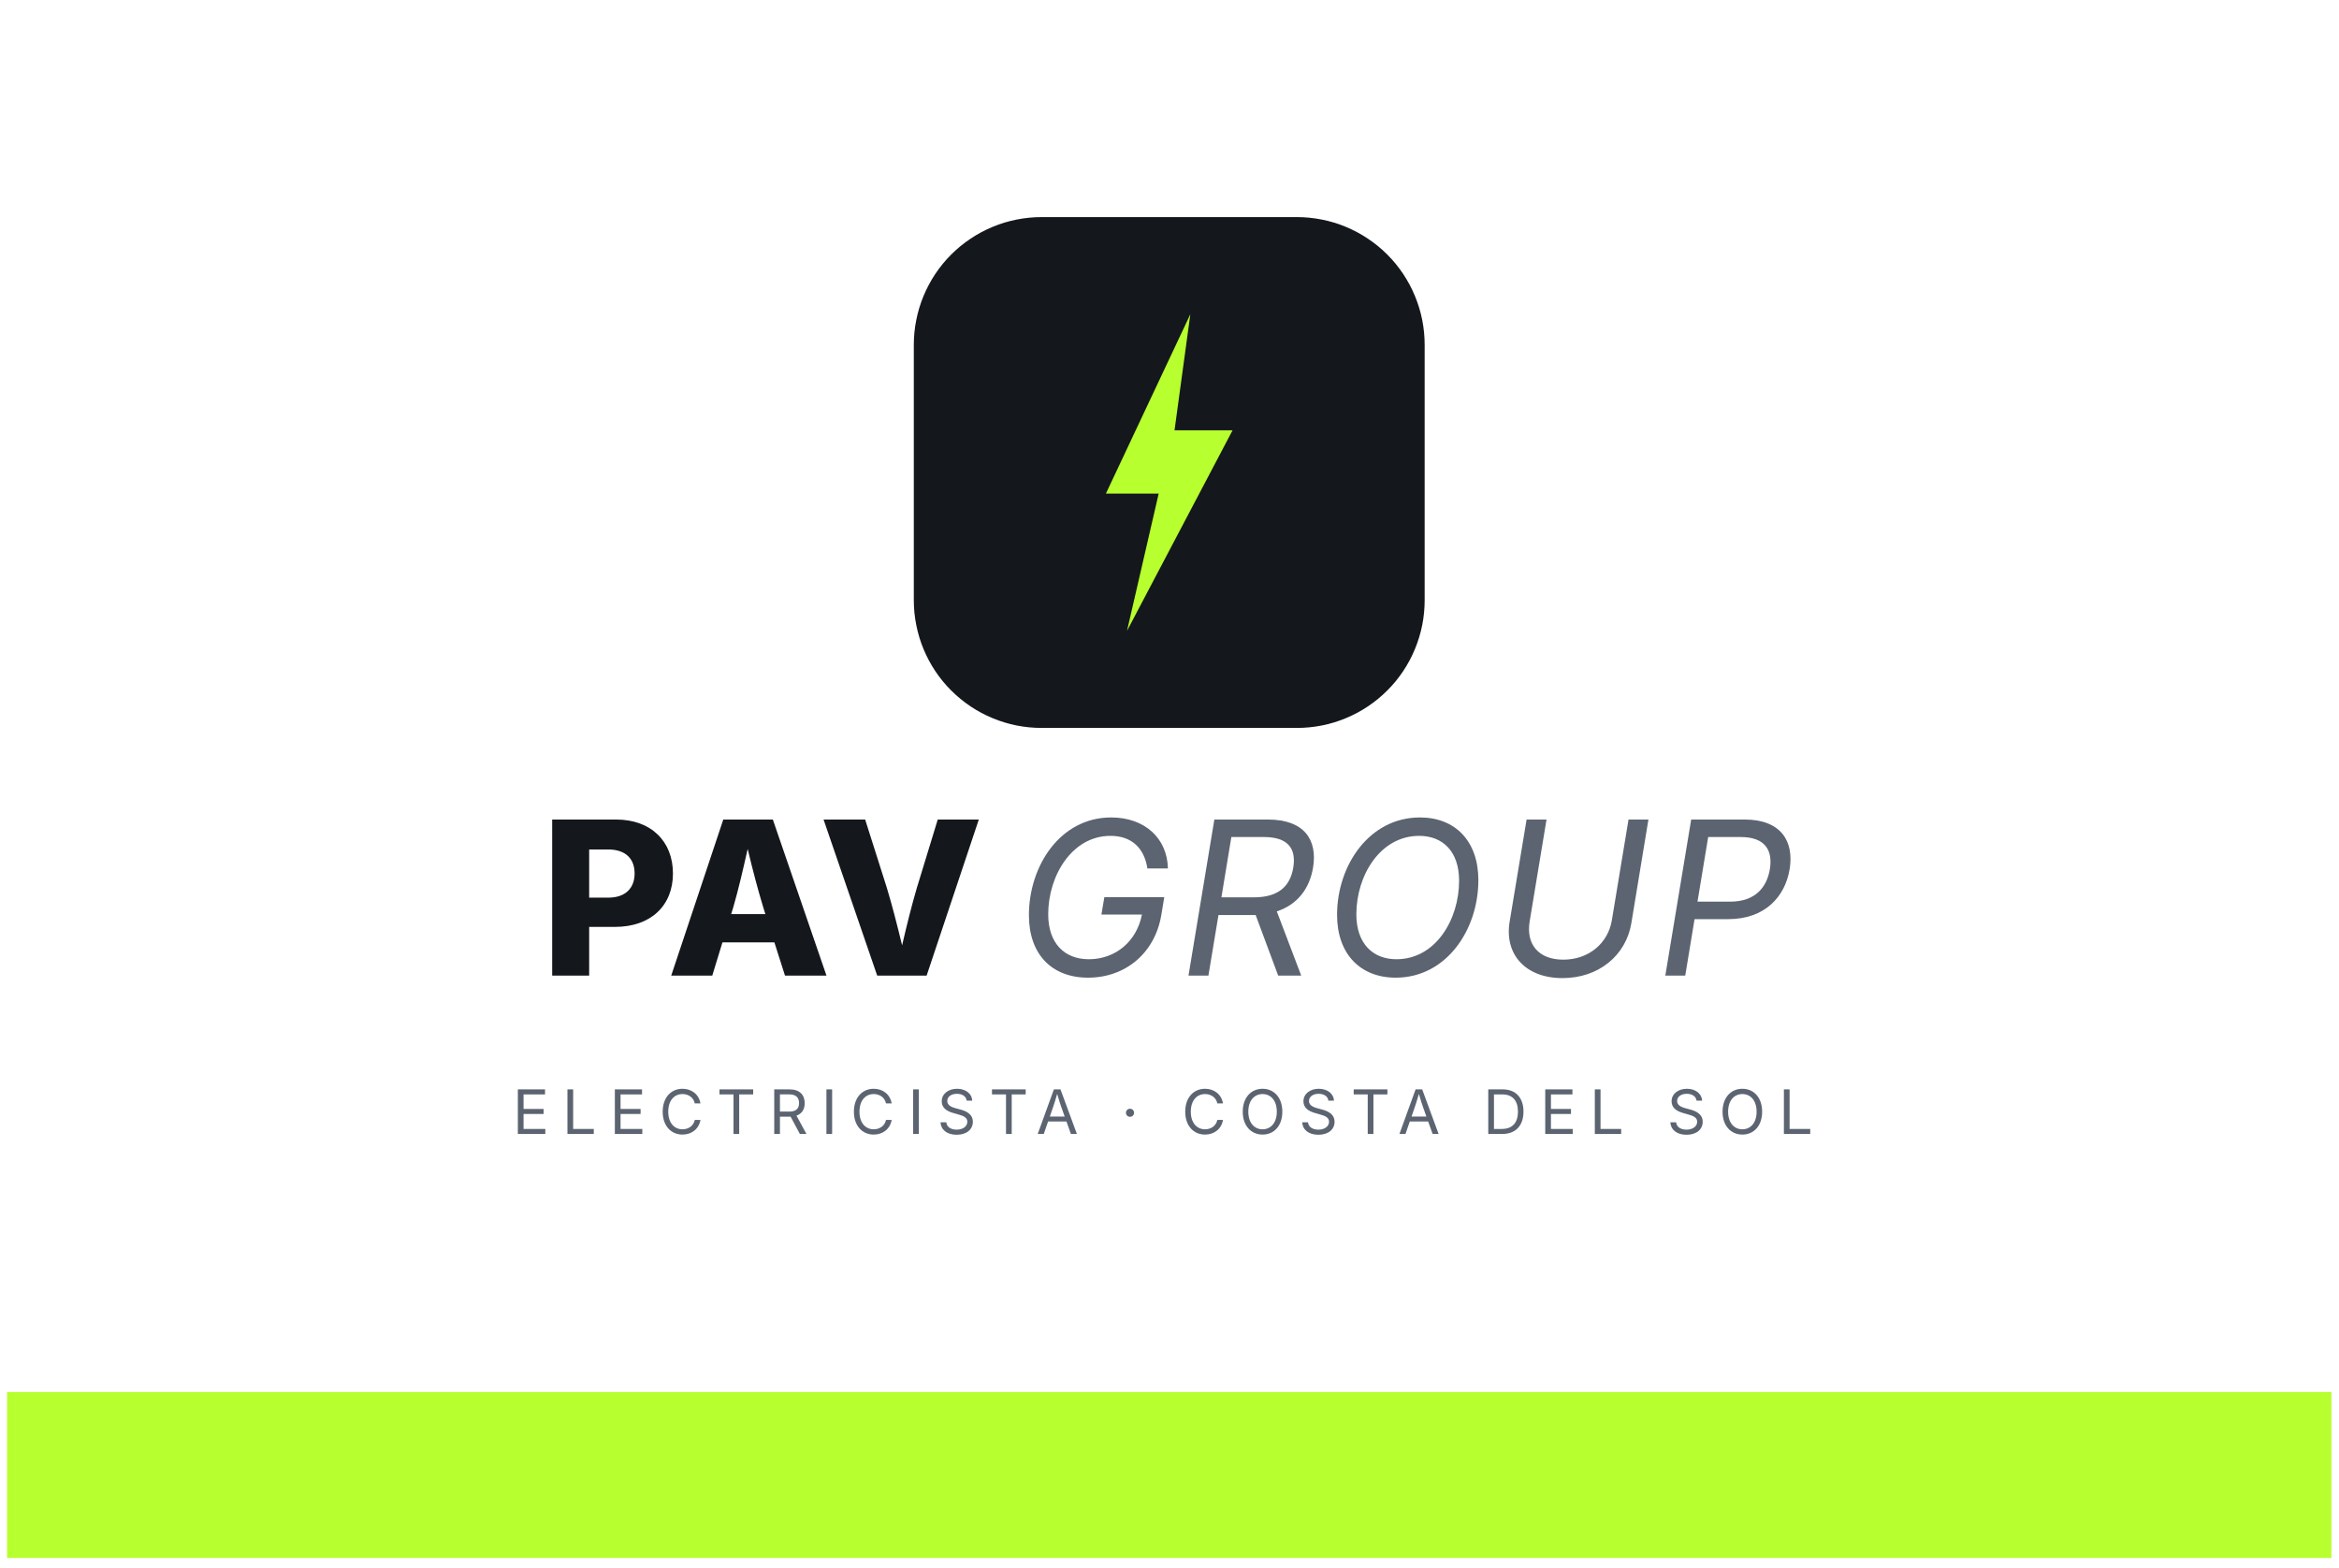
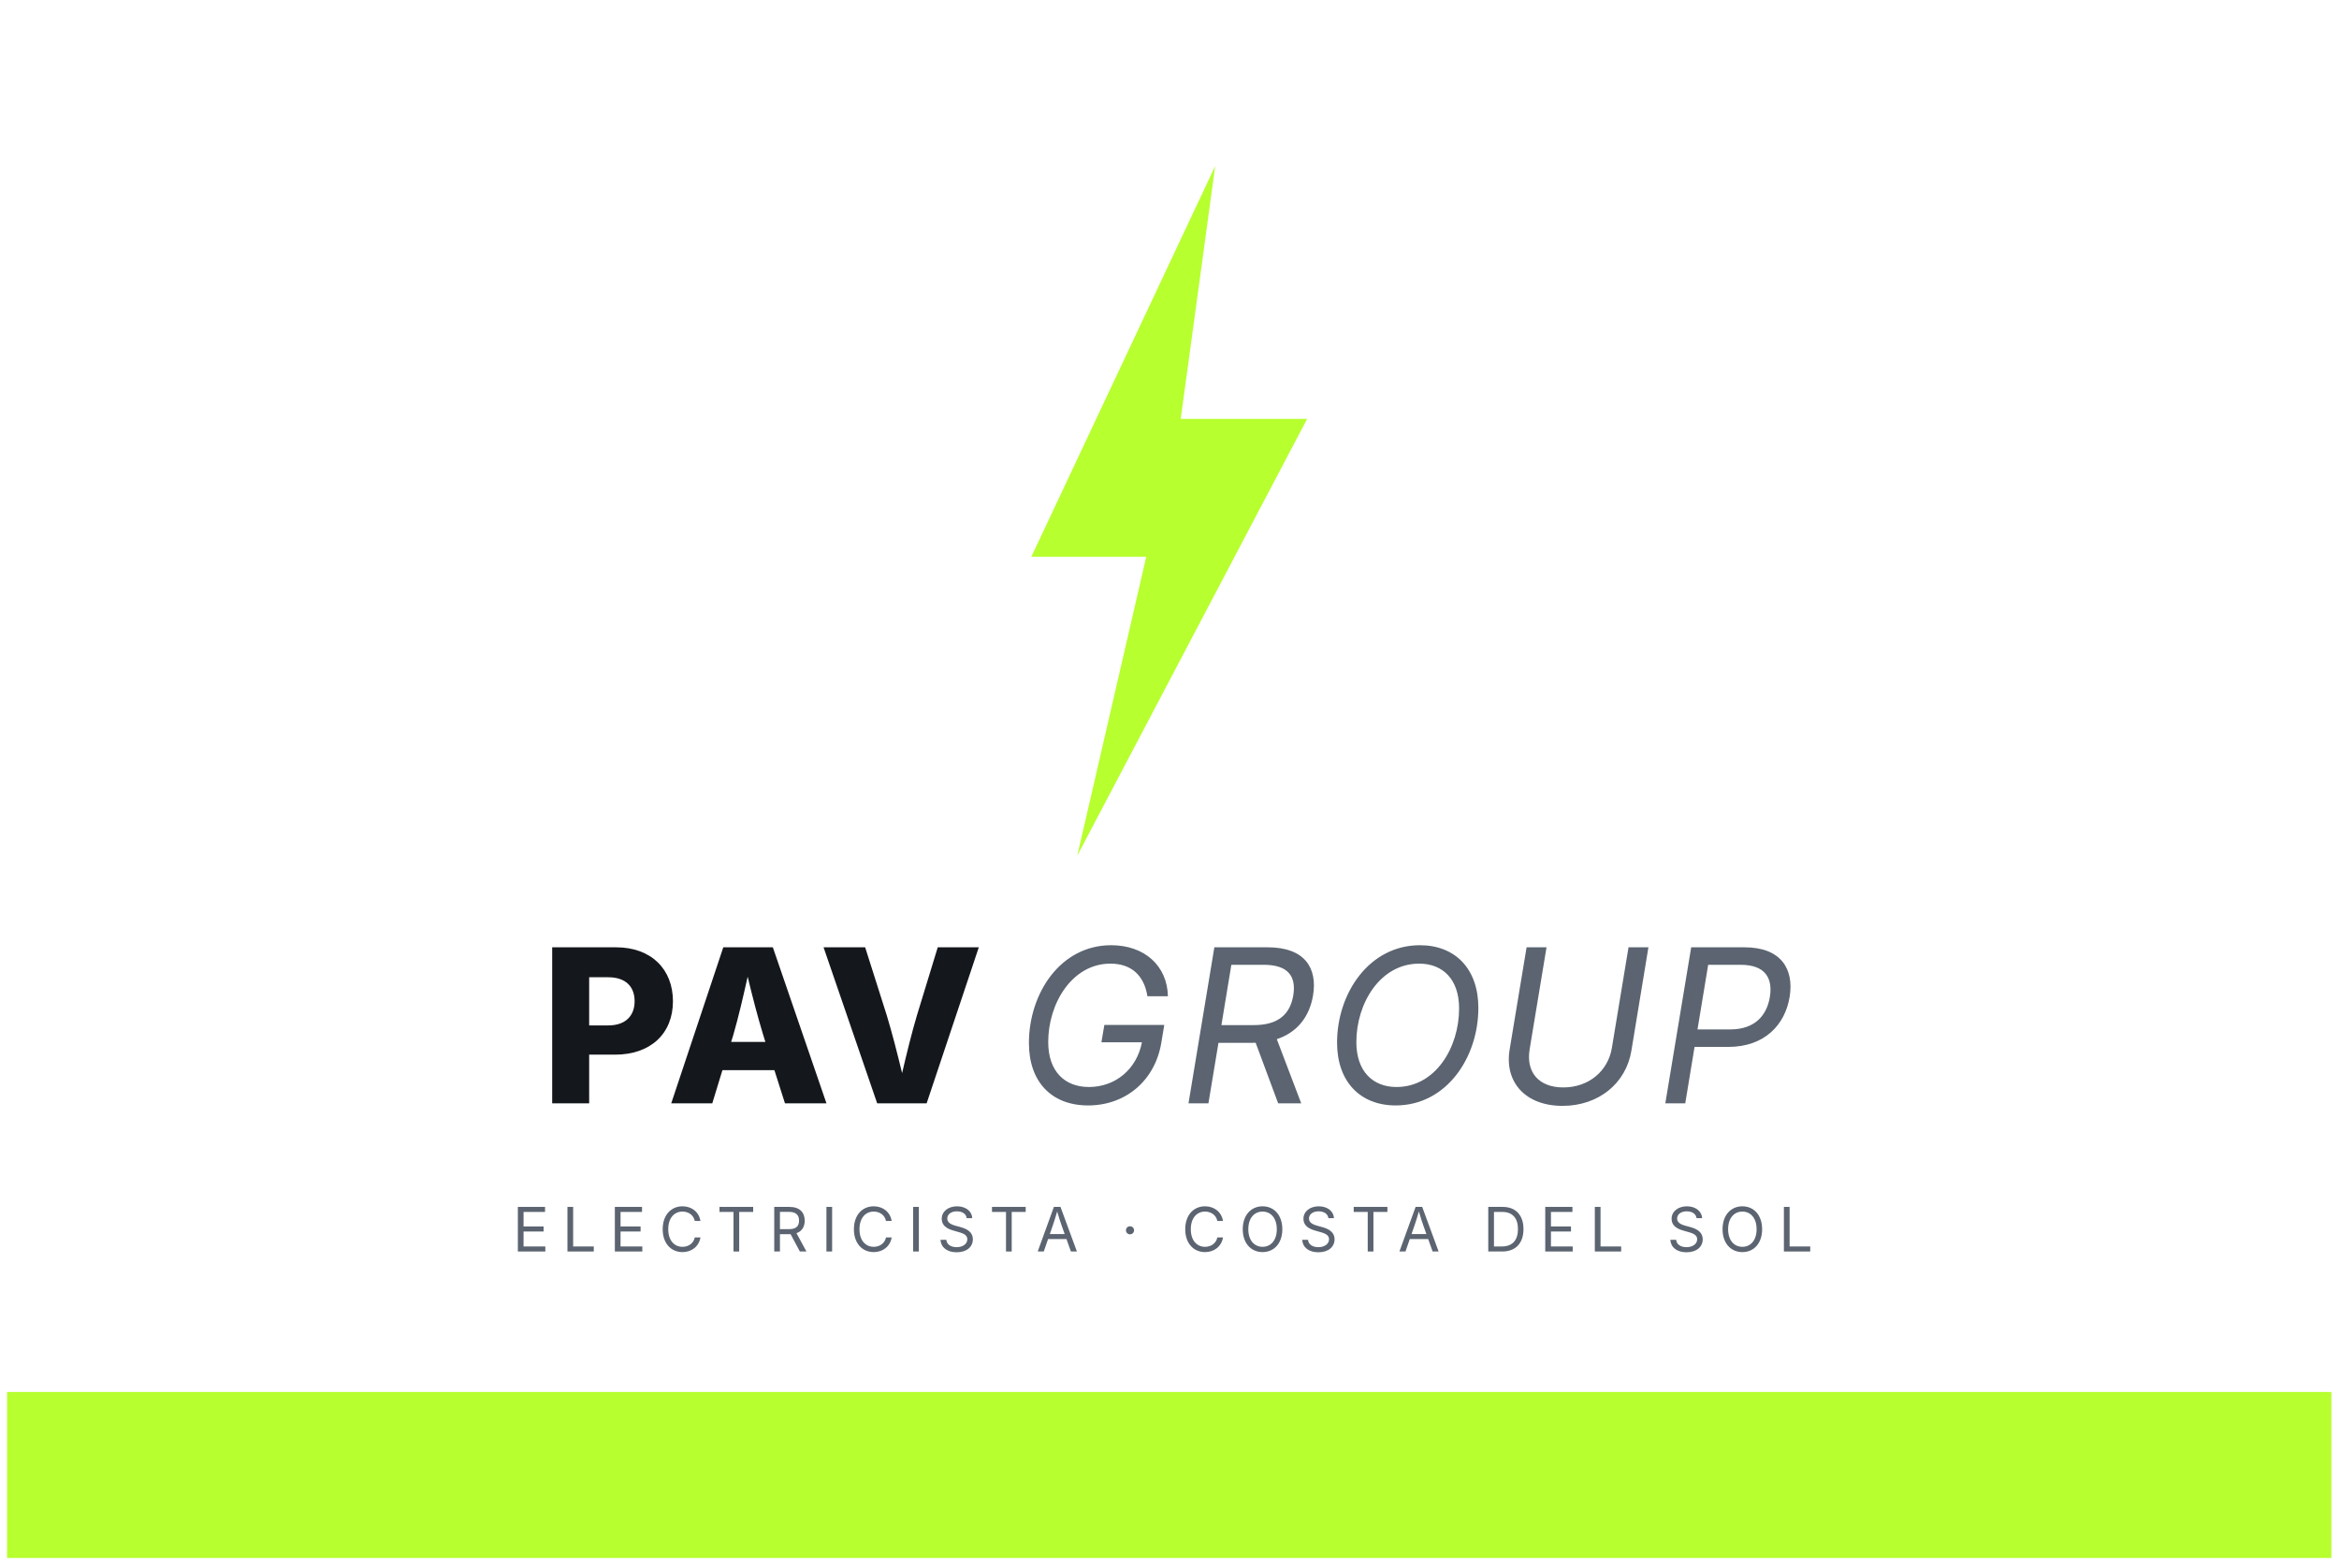
<svg xmlns="http://www.w3.org/2000/svg" xmlns:xlink="http://www.w3.org/1999/xlink" width="91mm" height="61mm" viewBox="0 0 258 173.04">
  <defs>
    <g>
      <g id="glyph-0-0">
        <path d="M 1.34 0 L 5.422 0 L 5.422 -5.375 L 8.277 -5.375 C 12.23 -5.375 14.668 -7.723 14.668 -11.27 C 14.668 -14.797 12.277 -17.223 8.391 -17.223 L 1.34 -17.223 Z M 5.422 -8.602 L 5.422 -13.918 L 7.523 -13.918 C 9.445 -13.918 10.438 -12.891 10.438 -11.27 C 10.438 -9.676 9.445 -8.602 7.535 -8.602 Z M 5.422 -8.602 " />
      </g>
      <g id="glyph-0-1">
        <path d="M 6.461 0 L 11.918 0 L 17.676 -17.223 L 13.145 -17.223 L 10.844 -9.699 C 10.266 -7.734 9.746 -5.641 9.211 -3.34 C 8.656 -5.629 8.113 -7.746 7.523 -9.699 L 5.133 -17.223 L 0.543 -17.223 Z M 6.461 0 " />
      </g>
      <g id="glyph-1-0">
        <path d="M 0.543 0 L 5.074 0 L 6.195 -3.664 L 11.93 -3.664 L 13.098 0 L 17.676 0 L 11.758 -17.223 L 6.289 -17.223 Z M 7.156 -6.785 L 7.387 -7.523 C 7.953 -9.48 8.461 -11.652 8.98 -13.977 C 9.535 -11.664 10.102 -9.492 10.703 -7.523 L 10.934 -6.785 Z M 7.156 -6.785 " />
      </g>
      <g id="glyph-2-0">
        <path d="M 8.137 0.23 C 12.219 0.23 15.512 -2.449 16.219 -6.703 L 16.543 -8.656 L 9.93 -8.656 L 9.605 -6.738 L 14.078 -6.738 C 13.5 -3.758 11.145 -1.805 8.219 -1.805 C 5.559 -1.805 3.734 -3.527 3.734 -6.773 C 3.734 -11.016 6.359 -15.422 10.602 -15.422 C 12.98 -15.422 14.344 -14.031 14.68 -11.824 L 16.945 -11.824 C 16.875 -15.156 14.391 -17.453 10.68 -17.453 C 5.062 -17.453 1.605 -12.113 1.605 -6.66 C 1.605 -2.383 4.094 0.23 8.137 0.23 Z M 8.137 0.23 " />
      </g>
      <g id="glyph-3-0">
        <path d="M 1.004 0 L 3.203 0 L 4.312 -6.68 L 8.023 -6.68 C 8.16 -6.68 8.289 -6.68 8.414 -6.691 L 10.902 0 L 13.445 0 L 10.75 -7.086 C 13.062 -7.848 14.367 -9.629 14.75 -11.906 C 15.258 -14.957 13.812 -17.223 9.758 -17.223 L 3.859 -17.223 Z M 4.637 -8.637 L 5.734 -15.293 L 9.316 -15.293 C 11.965 -15.293 12.922 -14.043 12.566 -11.906 C 12.23 -9.906 10.98 -8.637 8.23 -8.637 Z M 4.637 -8.637 " />
      </g>
      <g id="glyph-3-1">
        <path d="M 8.078 0.23 C 13.664 0.23 17.199 -5.051 17.199 -10.531 C 17.199 -14.844 14.645 -17.453 10.75 -17.453 C 5.156 -17.453 1.605 -12.16 1.605 -6.703 C 1.605 -2.383 4.172 0.23 8.078 0.23 Z M 8.16 -1.805 C 5.559 -1.805 3.734 -3.527 3.734 -6.762 C 3.734 -11.039 6.359 -15.422 10.668 -15.422 C 13.258 -15.422 15.074 -13.711 15.074 -10.473 C 15.074 -6.184 12.484 -1.805 8.16 -1.805 Z M 8.16 -1.805 " />
      </g>
      <g id="glyph-3-2">
        <path d="M 7.824 0.277 C 11.812 0.277 14.832 -2.219 15.422 -5.793 L 17.305 -17.223 L 15.109 -17.223 L 13.27 -6.113 C 12.855 -3.594 10.75 -1.758 7.906 -1.758 C 5.191 -1.758 3.781 -3.445 4.195 -5.965 L 6.059 -17.223 L 3.859 -17.223 L 1.988 -5.941 C 1.398 -2.395 3.676 0.277 7.824 0.277 Z M 7.824 0.277 " />
      </g>
      <g id="glyph-3-3">
        <path d="M 1.004 0 L 3.203 0 L 4.23 -6.23 L 7.953 -6.23 C 11.977 -6.23 14.23 -8.691 14.727 -11.766 C 15.223 -14.844 13.754 -17.223 9.758 -17.223 L 3.859 -17.223 Z M 4.555 -8.16 L 5.734 -15.293 L 9.316 -15.293 C 12.09 -15.293 12.867 -13.754 12.543 -11.758 C 12.219 -9.758 10.945 -8.16 8.16 -8.16 Z M 4.555 -8.16 " />
      </g>
      <g id="glyph-4-0">
        <path d="M 0.594 0 L 3.625 0 L 3.625 -0.555 L 1.223 -0.555 L 1.223 -2.207 L 3.434 -2.207 L 3.434 -2.762 L 1.223 -2.762 L 1.223 -4.367 L 3.594 -4.367 L 3.594 -4.922 L 0.594 -4.922 Z M 0.594 0 " />
      </g>
      <g id="glyph-4-1">
        <path d="M 2.586 0.066 C 3.594 0.066 4.398 -0.547 4.57 -1.551 L 3.945 -1.551 C 3.805 -0.879 3.23 -0.516 2.586 -0.516 C 1.703 -0.516 1.016 -1.199 1.016 -2.457 C 1.016 -3.719 1.699 -4.406 2.586 -4.406 C 3.227 -4.406 3.805 -4.047 3.945 -3.371 L 4.57 -3.371 C 4.398 -4.387 3.582 -4.988 2.586 -4.988 C 1.324 -4.988 0.402 -4.02 0.402 -2.457 C 0.402 -0.898 1.324 0.066 2.586 0.066 Z M 2.586 0.066 " />
      </g>
      <g id="glyph-4-2">
        <path d="M 1.223 -4.922 L 0.594 -4.922 L 0.594 0 L 1.223 0 Z M 1.223 -4.922 " />
      </g>
      <g id="glyph-4-3">
        <path d="M 0.172 0 L 0.84 0 L 1.316 -1.375 L 3.344 -1.375 L 3.836 0 L 4.496 0 L 2.684 -4.922 L 1.957 -4.922 Z M 1.508 -1.922 L 1.852 -2.922 C 1.957 -3.223 2.109 -3.691 2.32 -4.418 C 2.527 -3.707 2.672 -3.25 2.793 -2.922 L 3.148 -1.922 Z M 1.508 -1.922 " />
      </g>
      <g id="glyph-4-4">
        <path d="M 2.129 0 C 3.629 0 4.48 -0.93 4.48 -2.473 C 4.48 -3.996 3.629 -4.922 2.191 -4.922 L 0.594 -4.922 L 0.594 0 Z M 1.223 -0.555 L 1.223 -4.367 L 2.148 -4.367 C 3.289 -4.367 3.871 -3.652 3.871 -2.473 C 3.871 -1.273 3.289 -0.555 2.09 -0.555 Z M 1.223 -0.555 " />
      </g>
      <g id="glyph-5-0">
        <path d="M 0.594 0 L 3.5 0 L 3.5 -0.555 L 1.223 -0.555 L 1.223 -4.922 L 0.594 -4.922 Z M 0.594 0 " />
      </g>
      <g id="glyph-5-1">
        <path d="M 0.324 -4.367 L 1.871 -4.367 L 1.871 0 L 2.5 0 L 2.5 -4.367 L 4.043 -4.367 L 4.043 -4.922 L 0.324 -4.922 Z M 0.324 -4.367 " />
      </g>
      <g id="glyph-5-2">
        <path d="M 0.594 0 L 1.223 0 L 1.223 -1.91 L 2.281 -1.91 C 2.32 -1.91 2.359 -1.91 2.398 -1.914 L 3.422 0 L 4.148 0 L 3.047 -2.023 C 3.668 -2.242 3.957 -2.75 3.957 -3.402 C 3.957 -4.281 3.43 -4.922 2.277 -4.922 L 0.594 -4.922 Z M 1.223 -2.469 L 1.223 -4.371 L 2.246 -4.371 C 3.027 -4.371 3.332 -3.988 3.332 -3.402 C 3.332 -2.824 3.027 -2.469 2.254 -2.469 Z M 1.223 -2.469 " />
      </g>
      <g id="glyph-5-3">
        <path d="M 2.172 0.086 C 3.305 0.086 3.957 -0.535 3.957 -1.34 C 3.957 -2.258 3.094 -2.559 2.562 -2.703 L 2.07 -2.836 C 1.711 -2.938 1.133 -3.117 1.133 -3.633 C 1.133 -4.098 1.555 -4.434 2.191 -4.434 C 2.777 -4.434 3.219 -4.16 3.277 -3.68 L 3.891 -3.68 C 3.863 -4.422 3.184 -4.988 2.215 -4.988 C 1.262 -4.988 0.523 -4.438 0.523 -3.605 C 0.523 -2.949 0.984 -2.543 1.777 -2.32 L 2.371 -2.148 C 2.898 -2 3.348 -1.828 3.348 -1.352 C 3.348 -0.824 2.836 -0.477 2.172 -0.477 C 1.594 -0.477 1.078 -0.73 1.027 -1.289 L 0.383 -1.289 C 0.438 -0.461 1.102 0.086 2.172 0.086 Z M 2.172 0.086 " />
      </g>
      <g id="glyph-5-4">
        <path d="M 2.59 0.066 C 3.852 0.066 4.77 -0.898 4.77 -2.457 C 4.77 -4.02 3.852 -4.988 2.59 -4.988 C 1.328 -4.988 0.402 -4.02 0.402 -2.457 C 0.402 -0.898 1.328 0.066 2.59 0.066 Z M 2.59 -0.516 C 1.703 -0.516 1.016 -1.203 1.016 -2.457 C 1.016 -3.719 1.703 -4.406 2.59 -4.406 C 3.469 -4.406 4.16 -3.723 4.16 -2.457 C 4.16 -1.199 3.469 -0.516 2.59 -0.516 Z M 2.59 -0.516 " />
      </g>
      <g id="glyph-6-0">
</g>
      <g id="glyph-7-0">
        <path d="M 0.973 -1.895 C 1.223 -1.895 1.422 -2.09 1.422 -2.34 C 1.422 -2.586 1.223 -2.785 0.973 -2.785 C 0.727 -2.785 0.527 -2.586 0.527 -2.34 C 0.527 -2.09 0.727 -1.895 0.973 -1.895 Z M 0.973 -1.895 " />
      </g>
    </g>
    <clipPath id="clip-0">
      <path clip-rule="nonzero" d="M 0.711 0 L 257.242 0 L 257.242 171.957 L 0.711 171.957 Z M 0.711 0 " />
    </clipPath>
    <clipPath id="clip-1">
      <path clip-rule="nonzero" d="M 0.711 153 L 257.242 153 L 257.242 171.957 L 0.711 171.957 Z M 0.711 153 " />
    </clipPath>
  </defs>
  <g clip-path="url(#clip-0)">
    <path fill-rule="nonzero" fill="rgb(100%, 100%, 100%)" fill-opacity="1" d="M 0.711 0.004 L 257.23 0.004 L 257.23 171.953 L 0.711 171.953 Z M 0.711 0.004 " />
  </g>
-   <path fill-rule="nonzero" fill="rgb(7.84%, 9.019%, 10.979%)" fill-opacity="1" d="M 114.875 23.961 L 143.066 23.961 C 143.992 23.961 144.906 24.055 145.816 24.234 C 146.723 24.414 147.605 24.68 148.457 25.035 C 149.312 25.391 150.125 25.824 150.895 26.34 C 151.664 26.852 152.379 27.438 153.031 28.09 C 153.688 28.746 154.27 29.457 154.785 30.227 C 155.297 30.996 155.734 31.809 156.086 32.664 C 156.441 33.52 156.707 34.398 156.891 35.309 C 157.07 36.215 157.16 37.133 157.16 38.059 L 157.16 66.246 C 157.16 67.172 157.07 68.09 156.891 68.996 C 156.707 69.902 156.441 70.785 156.086 71.641 C 155.734 72.496 155.297 73.309 154.785 74.078 C 154.27 74.848 153.688 75.559 153.031 76.211 C 152.379 76.867 151.664 77.449 150.895 77.965 C 150.125 78.48 149.312 78.914 148.457 79.266 C 147.605 79.621 146.723 79.891 145.816 80.07 C 144.906 80.25 143.992 80.34 143.066 80.34 L 114.875 80.34 C 113.949 80.34 113.035 80.25 112.125 80.07 C 111.219 79.891 110.336 79.621 109.484 79.266 C 108.629 78.914 107.816 78.48 107.047 77.965 C 106.277 77.449 105.566 76.867 104.91 76.211 C 104.254 75.559 103.672 74.848 103.156 74.078 C 102.645 73.309 102.211 72.496 101.855 71.641 C 101.5 70.785 101.234 69.902 101.055 68.996 C 100.871 68.09 100.781 67.172 100.781 66.246 L 100.781 38.059 C 100.781 37.133 100.871 36.215 101.055 35.309 C 101.234 34.398 101.5 33.52 101.855 32.664 C 102.211 31.809 102.645 30.996 103.156 30.227 C 103.672 29.457 104.254 28.746 104.91 28.09 C 105.566 27.438 106.277 26.852 107.047 26.34 C 107.816 25.824 108.629 25.391 109.484 25.035 C 110.336 24.68 111.219 24.414 112.125 24.234 C 113.035 24.055 113.949 23.961 114.875 23.961 Z M 114.875 23.961 " />
-   <path fill-rule="nonzero" fill="rgb(71.759%, 100%, 18.039%)" fill-opacity="1" d="M 131.301 34.676 L 121.98 54.48 L 127.805 54.48 L 124.309 69.629 L 135.961 47.492 L 129.555 47.492 Z M 131.301 34.676 " />
+   <path fill-rule="nonzero" fill="rgb(71.759%, 100%, 18.039%)" fill-opacity="1" d="M 134.043 18.324 L 113.75 61.453 L 126.434 61.453 L 118.824 94.434 L 144.191 46.23 L 130.238 46.23 Z M 134.043 18.324 " />
  <g fill="rgb(7.84%, 9.019%, 10.979%)" fill-opacity="1">
-     <use xlink:href="#glyph-0-0" x="59.53" y="107.674" />
+     <use xlink:href="#glyph-0-0" x="59.53" y="121.776" />
  </g>
  <g fill="rgb(7.84%, 9.019%, 10.979%)" fill-opacity="1">
-     <use xlink:href="#glyph-1-0" x="73.465" y="107.674" />
+     <use xlink:href="#glyph-1-0" x="73.465" y="121.776" />
  </g>
  <g fill="rgb(7.84%, 9.019%, 10.979%)" fill-opacity="1">
-     <use xlink:href="#glyph-0-1" x="90.278" y="107.674" />
+     <use xlink:href="#glyph-0-1" x="90.278" y="121.776" />
  </g>
  <g fill="rgb(35.689%, 39.22%, 43.919%)" fill-opacity="1">
-     <use xlink:href="#glyph-2-0" x="111.88" y="107.674" />
+     <use xlink:href="#glyph-2-0" x="111.88" y="121.776" />
  </g>
  <g fill="rgb(35.689%, 39.22%, 43.919%)" fill-opacity="1">
-     <use xlink:href="#glyph-3-0" x="130.092" y="107.674" />
+     <use xlink:href="#glyph-3-0" x="130.092" y="121.776" />
  </g>
  <g fill="rgb(35.689%, 39.22%, 43.919%)" fill-opacity="1">
-     <use xlink:href="#glyph-3-1" x="145.888" y="107.674" />
+     <use xlink:href="#glyph-3-1" x="145.888" y="121.776" />
  </g>
  <g fill="rgb(35.689%, 39.22%, 43.919%)" fill-opacity="1">
-     <use xlink:href="#glyph-3-2" x="164.551" y="107.674" />
+     <use xlink:href="#glyph-3-2" x="164.551" y="121.776" />
  </g>
  <g fill="rgb(35.689%, 39.22%, 43.919%)" fill-opacity="1">
-     <use xlink:href="#glyph-3-3" x="182.717" y="107.674" />
+     <use xlink:href="#glyph-3-3" x="182.717" y="121.776" />
  </g>
  <g fill="rgb(35.689%, 39.22%, 43.919%)" fill-opacity="1">
-     <use xlink:href="#glyph-4-0" x="56.488" y="125.155" />
+     <use xlink:href="#glyph-4-0" x="56.488" y="138.126" />
  </g>
  <g fill="rgb(35.689%, 39.22%, 43.919%)" fill-opacity="1">
-     <use xlink:href="#glyph-5-0" x="61.961" y="125.155" />
+     <use xlink:href="#glyph-5-0" x="61.961" y="138.126" />
  </g>
  <g fill="rgb(35.689%, 39.22%, 43.919%)" fill-opacity="1">
-     <use xlink:href="#glyph-4-0" x="67.192" y="125.155" />
+     <use xlink:href="#glyph-4-0" x="67.192" y="138.126" />
  </g>
  <g fill="rgb(35.689%, 39.22%, 43.919%)" fill-opacity="1">
-     <use xlink:href="#glyph-4-1" x="72.664" y="125.155" />
+     <use xlink:href="#glyph-4-1" x="72.664" y="138.126" />
  </g>
  <g fill="rgb(35.689%, 39.22%, 43.919%)" fill-opacity="1">
-     <use xlink:href="#glyph-5-1" x="79.011" y="125.155" />
+     <use xlink:href="#glyph-5-1" x="79.011" y="138.126" />
  </g>
  <g fill="rgb(35.689%, 39.22%, 43.919%)" fill-opacity="1">
-     <use xlink:href="#glyph-5-2" x="84.784" y="125.155" />
+     <use xlink:href="#glyph-5-2" x="84.784" y="138.126" />
  </g>
  <g fill="rgb(35.689%, 39.22%, 43.919%)" fill-opacity="1">
-     <use xlink:href="#glyph-4-2" x="90.543" y="125.155" />
+     <use xlink:href="#glyph-4-2" x="90.543" y="138.126" />
  </g>
  <g fill="rgb(35.689%, 39.22%, 43.919%)" fill-opacity="1">
-     <use xlink:href="#glyph-4-1" x="93.768" y="125.155" />
+     <use xlink:href="#glyph-4-1" x="93.768" y="138.126" />
  </g>
  <g fill="rgb(35.689%, 39.22%, 43.919%)" fill-opacity="1">
-     <use xlink:href="#glyph-4-2" x="100.115" y="125.155" />
+     <use xlink:href="#glyph-4-2" x="100.115" y="138.126" />
  </g>
  <g fill="rgb(35.689%, 39.22%, 43.919%)" fill-opacity="1">
-     <use xlink:href="#glyph-5-3" x="103.34" y="125.155" />
+     <use xlink:href="#glyph-5-3" x="103.34" y="138.126" />
  </g>
  <g fill="rgb(35.689%, 39.22%, 43.919%)" fill-opacity="1">
-     <use xlink:href="#glyph-5-1" x="109.086" y="125.155" />
+     <use xlink:href="#glyph-5-1" x="109.086" y="138.126" />
  </g>
  <g fill="rgb(35.689%, 39.22%, 43.919%)" fill-opacity="1">
-     <use xlink:href="#glyph-4-3" x="114.284" y="125.155" />
+     <use xlink:href="#glyph-4-3" x="114.284" y="138.126" />
  </g>
  <g fill="rgb(35.689%, 39.22%, 43.919%)" fill-opacity="1">
-     <use xlink:href="#glyph-6-0" x="120.357" y="125.155" />
+     <use xlink:href="#glyph-6-0" x="120.357" y="138.126" />
  </g>
  <g fill="rgb(35.689%, 39.22%, 43.919%)" fill-opacity="1">
-     <use xlink:href="#glyph-7-0" x="123.667" y="125.155" />
+     <use xlink:href="#glyph-7-0" x="123.667" y="138.126" />
  </g>
  <g fill="rgb(35.689%, 39.22%, 43.919%)" fill-opacity="1">
-     <use xlink:href="#glyph-6-0" x="127.024" y="125.155" />
+     <use xlink:href="#glyph-6-0" x="127.024" y="138.126" />
  </g>
  <g fill="rgb(35.689%, 39.22%, 43.919%)" fill-opacity="1">
-     <use xlink:href="#glyph-4-1" x="130.335" y="125.155" />
+     <use xlink:href="#glyph-4-1" x="130.335" y="138.126" />
  </g>
  <g fill="rgb(35.689%, 39.22%, 43.919%)" fill-opacity="1">
-     <use xlink:href="#glyph-5-4" x="136.682" y="125.155" />
+     <use xlink:href="#glyph-5-4" x="136.682" y="138.126" />
  </g>
  <g fill="rgb(35.689%, 39.22%, 43.919%)" fill-opacity="1">
-     <use xlink:href="#glyph-5-3" x="143.26" y="125.155" />
+     <use xlink:href="#glyph-5-3" x="143.26" y="138.126" />
  </g>
  <g fill="rgb(35.689%, 39.22%, 43.919%)" fill-opacity="1">
-     <use xlink:href="#glyph-5-1" x="149.006" y="125.155" />
+     <use xlink:href="#glyph-5-1" x="149.006" y="138.126" />
  </g>
  <g fill="rgb(35.689%, 39.22%, 43.919%)" fill-opacity="1">
-     <use xlink:href="#glyph-4-3" x="154.204" y="125.155" />
+     <use xlink:href="#glyph-4-3" x="154.204" y="138.126" />
  </g>
  <g fill="rgb(35.689%, 39.22%, 43.919%)" fill-opacity="1">
-     <use xlink:href="#glyph-6-0" x="160.277" y="125.155" />
+     <use xlink:href="#glyph-6-0" x="160.277" y="138.126" />
  </g>
  <g fill="rgb(35.689%, 39.22%, 43.919%)" fill-opacity="1">
-     <use xlink:href="#glyph-4-4" x="163.587" y="125.155" />
+     <use xlink:href="#glyph-4-4" x="163.587" y="138.126" />
  </g>
  <g fill="rgb(35.689%, 39.22%, 43.919%)" fill-opacity="1">
-     <use xlink:href="#glyph-4-0" x="169.875" y="125.155" />
+     <use xlink:href="#glyph-4-0" x="169.875" y="138.126" />
  </g>
  <g fill="rgb(35.689%, 39.22%, 43.919%)" fill-opacity="1">
-     <use xlink:href="#glyph-5-0" x="175.347" y="125.155" />
+     <use xlink:href="#glyph-5-0" x="175.347" y="138.126" />
  </g>
  <g fill="rgb(35.689%, 39.22%, 43.919%)" fill-opacity="1">
-     <use xlink:href="#glyph-6-0" x="180.579" y="125.155" />
+     <use xlink:href="#glyph-6-0" x="180.579" y="138.126" />
  </g>
  <g fill="rgb(35.689%, 39.22%, 43.919%)" fill-opacity="1">
-     <use xlink:href="#glyph-5-3" x="183.889" y="125.155" />
+     <use xlink:href="#glyph-5-3" x="183.889" y="138.126" />
  </g>
  <g fill="rgb(35.689%, 39.22%, 43.919%)" fill-opacity="1">
-     <use xlink:href="#glyph-5-4" x="189.635" y="125.155" />
+     <use xlink:href="#glyph-5-4" x="189.635" y="138.126" />
  </g>
  <g fill="rgb(35.689%, 39.22%, 43.919%)" fill-opacity="1">
-     <use xlink:href="#glyph-5-0" x="196.213" y="125.155" />
+     <use xlink:href="#glyph-5-0" x="196.213" y="138.126" />
  </g>
  <g clip-path="url(#clip-1)">
    <path fill-rule="nonzero" fill="rgb(71.759%, 100%, 18.039%)" fill-opacity="1" d="M 0.711 153.633 L 257.23 153.633 L 257.23 171.953 L 0.711 171.953 Z M 0.711 153.633 " />
  </g>
</svg>
